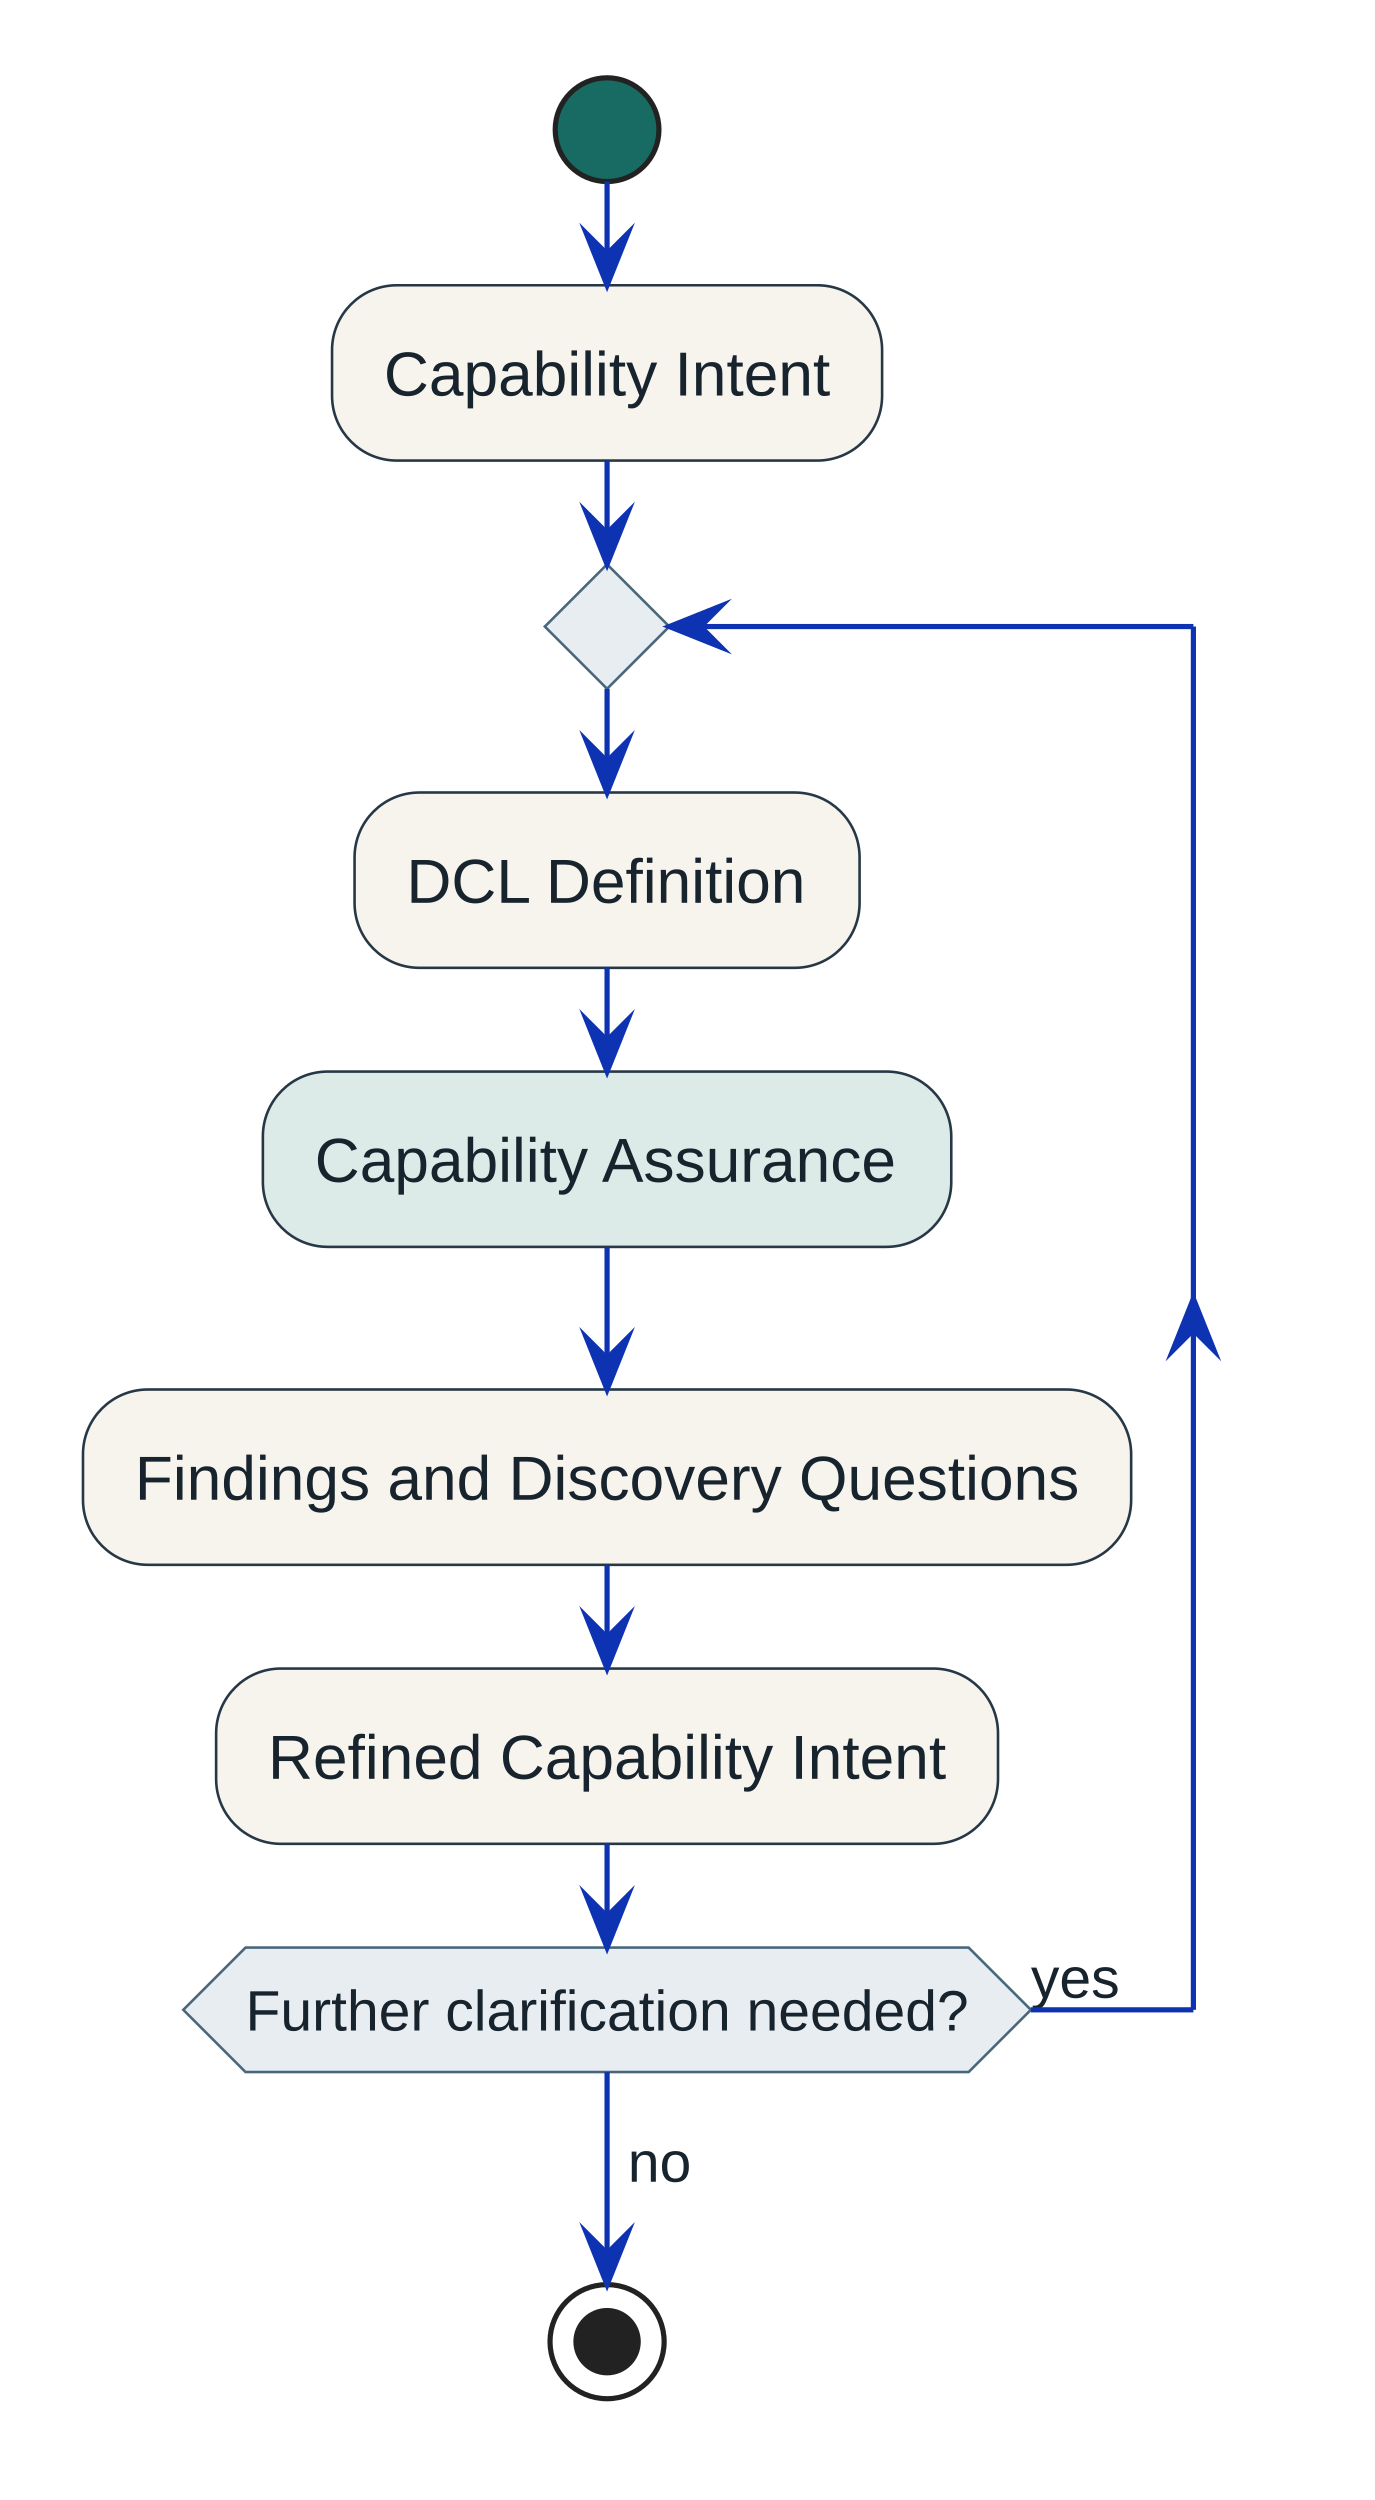
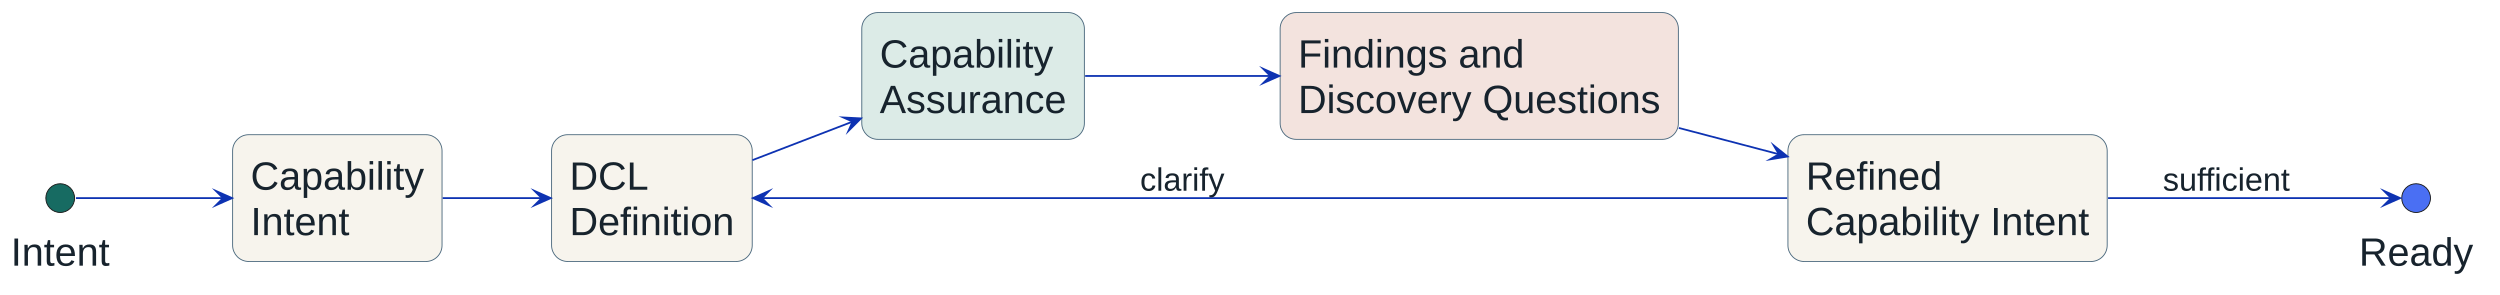
- <svg xmlns="http://www.w3.org/2000/svg" contentStyleType="text/css" data-diagram-type="ACTIVITY" height="482px" preserveAspectRatio="none" style="width:265px;height:482px;" version="1.1" viewBox="0 0 265 482" width="265px" zoomAndPan="magnify">
+ <svg xmlns="http://www.w3.org/2000/svg" contentStyleType="text/css" data-diagram-type="DESCRIPTION" height="164px" preserveAspectRatio="none" style="width:1392px;height:164px;" version="1.1" viewBox="0 0 1392 164" width="1392px" zoomAndPan="magnify">
  <defs />
  <g>
-     <ellipse cx="117.043" cy="25" fill="#176B62" rx="10" ry="10" style="stroke:#222222;stroke-width:1;" />
-     <rect fill="#F7F4ED" height="33.799" rx="12.5" ry="12.5" style="stroke:#263746;stroke-width:0.5;" width="106.051" x="64.018" y="55" />
-     <text fill="#17232D" font-family="Arial" font-size="12" lengthAdjust="spacing" textLength="86.051" x="74.018" y="76.256">Capability Intent</text>
-     <rect fill="#F7F4ED" height="33.799" rx="12.5" ry="12.5" style="stroke:#263746;stroke-width:0.5;" width="97.367" x="68.359" y="152.799" />
-     <text fill="#17232D" font-family="Arial" font-size="12" lengthAdjust="spacing" textLength="77.367" x="78.359" y="174.055">DCL Definition</text>
-     <rect fill="#DCEBE7" height="33.799" rx="12.5" ry="12.5" style="stroke:#263746;stroke-width:0.5;" width="132.723" x="50.682" y="206.598" />
-     <text fill="#17232D" font-family="Arial" font-size="12" lengthAdjust="spacing" textLength="112.723" x="60.682" y="227.853">Capability Assurance</text>
-     <rect fill="#F7F4ED" height="33.799" rx="12.5" ry="12.5" style="stroke:#263746;stroke-width:0.5;" width="202.086" x="16" y="267.897" />
-     <text fill="#17232D" font-family="Arial" font-size="12" lengthAdjust="spacing" textLength="182.086" x="26" y="289.152">Findings and Discovery Questions</text>
-     <rect fill="#F7F4ED" height="33.799" rx="12.5" ry="12.5" style="stroke:#263746;stroke-width:0.5;" width="150.746" x="41.67" y="321.695" />
-     <text fill="#17232D" font-family="Arial" font-size="12" lengthAdjust="spacing" textLength="130.746" x="51.67" y="342.951">Refined Capability Intent</text>
-     <polygon fill="#E8EDF2" points="117.043,108.799,129.043,120.799,117.043,132.799,105.043,120.799,117.043,108.799" style="stroke:#49677C;stroke-width:0.5;stroke-linejoin:miter;stroke-miterlimit:10;" />
-     <polygon fill="#E8EDF2" points="47.337,375.494,186.749,375.494,198.749,387.494,186.749,399.494,47.337,399.494,35.337,387.494,47.337,375.494" style="stroke:#49677C;stroke-width:0.5;stroke-linejoin:miter;stroke-miterlimit:10;" />
-     <text fill="#17232D" font-family="Arial" font-size="11" lengthAdjust="spacing" textLength="139.412" x="47.337" y="391.488">Further clarification needed?</text>
-     <text fill="#17232D" font-family="Arial" font-size="11" lengthAdjust="spacing" textLength="17.118" x="198.749" y="385.163">yes</text>
-     <ellipse cx="117.043" cy="451.474" fill="none" rx="11" ry="11" style="stroke:#222222;stroke-width:1;" />
-     <ellipse cx="117.043" cy="451.474" fill="#222222" rx="6" ry="6" style="stroke:#222222;stroke-width:1;" />
-     <line style="stroke:#0D32B2;stroke-width:1;" x1="117.043" x2="117.043" y1="35" y2="55" />
-     <polygon fill="#0D32B2" points="113.043,45,117.043,55,121.043,45,117.043,49" style="stroke:#0D32B2;stroke-width:1;stroke-linejoin:miter;stroke-miterlimit:10;" />
-     <line style="stroke:#0D32B2;stroke-width:1;" x1="117.043" x2="117.043" y1="186.598" y2="206.598" />
-     <polygon fill="#0D32B2" points="113.043,196.598,117.043,206.598,121.043,196.598,117.043,200.598" style="stroke:#0D32B2;stroke-width:1;stroke-linejoin:miter;stroke-miterlimit:10;" />
-     <line style="stroke:#0D32B2;stroke-width:1;" x1="117.043" x2="117.043" y1="240.397" y2="267.897" />
-     <polygon fill="#0D32B2" points="113.043,257.897,117.043,267.897,121.043,257.897,117.043,261.897" style="stroke:#0D32B2;stroke-width:1;stroke-linejoin:miter;stroke-miterlimit:10;" />
-     <line style="stroke:#0D32B2;stroke-width:1;" x1="117.043" x2="117.043" y1="301.695" y2="321.695" />
-     <polygon fill="#0D32B2" points="113.043,311.695,117.043,321.695,121.043,311.695,117.043,315.695" style="stroke:#0D32B2;stroke-width:1;stroke-linejoin:miter;stroke-miterlimit:10;" />
-     <line style="stroke:#0D32B2;stroke-width:1;" x1="117.043" x2="117.043" y1="132.799" y2="152.799" />
-     <polygon fill="#0D32B2" points="113.043,142.799,117.043,152.799,121.043,142.799,117.043,146.799" style="stroke:#0D32B2;stroke-width:1;stroke-linejoin:miter;stroke-miterlimit:10;" />
-     <line style="stroke:#0D32B2;stroke-width:1;" x1="198.749" x2="230.086" y1="387.494" y2="387.494" />
-     <polygon fill="#0D32B2" points="226.086,260.397,230.086,250.397,234.086,260.397,230.086,256.397" style="stroke:#0D32B2;stroke-width:1;stroke-linejoin:miter;stroke-miterlimit:10;" />
-     <line style="stroke:#0D32B2;stroke-width:1;" x1="230.086" x2="230.086" y1="120.799" y2="387.494" />
-     <line style="stroke:#0D32B2;stroke-width:1;" x1="230.086" x2="129.043" y1="120.799" y2="120.799" />
-     <polygon fill="#0D32B2" points="139.043,116.799,129.043,120.799,139.043,124.799,135.043,120.799" style="stroke:#0D32B2;stroke-width:1;stroke-linejoin:miter;stroke-miterlimit:10;" />
-     <line style="stroke:#0D32B2;stroke-width:1;" x1="117.043" x2="117.043" y1="355.494" y2="375.494" />
-     <polygon fill="#0D32B2" points="113.043,365.494,117.043,375.494,121.043,365.494,117.043,369.494" style="stroke:#0D32B2;stroke-width:1;stroke-linejoin:miter;stroke-miterlimit:10;" />
-     <line style="stroke:#0D32B2;stroke-width:1;" x1="117.043" x2="117.043" y1="88.799" y2="108.799" />
-     <polygon fill="#0D32B2" points="113.043,98.799,117.043,108.799,121.043,98.799,117.043,102.799" style="stroke:#0D32B2;stroke-width:1;stroke-linejoin:miter;stroke-miterlimit:10;" />
-     <line style="stroke:#0D32B2;stroke-width:1;" x1="117.043" x2="117.043" y1="399.494" y2="440.474" />
-     <polygon fill="#0D32B2" points="113.043,430.474,117.043,440.474,121.043,430.474,117.043,434.474" style="stroke:#0D32B2;stroke-width:1;stroke-linejoin:miter;stroke-miterlimit:10;" />
-     <text fill="#17232D" font-family="Arial" font-size="11" lengthAdjust="spacing" textLength="12.235" x="121.043" y="420.643">no</text>
+     <g class="entity" data-qualified-name="start" data-source-line="16" id="ent0001">
+       <ellipse cx="33.522" cy="110.3" fill="#176B62" rx="8" ry="8" style="stroke:#181818;stroke-width:0.5;" />
+       <text fill="#17232D" font-family="Arial" font-size="22" lengthAdjust="spacing" textLength="55.043" x="6" y="147.936">Intent</text>
+     </g>
+     <g class="entity" data-qualified-name="intent" data-source-line="17" id="ent0002">
+       <rect fill="#F7F4ED" height="70.596" rx="9" ry="9" style="stroke:#49677C;stroke-width:0.5;" width="116.605" x="129.522" y="75" />
+       <text fill="#17232D" font-family="Arial" font-size="22" lengthAdjust="spacing" textLength="96.605" x="139.522" y="105.636">Capability</text>
+       <text fill="#17232D" font-family="Arial" font-size="22" lengthAdjust="spacing" textLength="55.043" x="139.522" y="130.934">Intent</text>
+     </g>
+     <g class="entity" data-qualified-name="dcl" data-source-line="18" id="ent0003">
+       <rect fill="#F7F4ED" height="70.596" rx="9" ry="9" style="stroke:#49677C;stroke-width:0.5;" width="111.717" x="307.122" y="75" />
+       <text fill="#17232D" font-family="Arial" font-size="22" lengthAdjust="spacing" textLength="44.011" x="317.122" y="105.636">DCL</text>
+       <text fill="#17232D" font-family="Arial" font-size="22" lengthAdjust="spacing" textLength="91.717" x="317.122" y="130.934">Definition</text>
+     </g>
+     <g class="entity" data-qualified-name="assurance" data-source-line="19" id="ent0004">
+       <rect fill="#DCEBE7" height="70.596" rx="9" ry="9" style="stroke:#49677C;stroke-width:0.5;" width="123.941" x="479.841" y="7" />
+       <text fill="#17232D" font-family="Arial" font-size="22" lengthAdjust="spacing" textLength="96.605" x="489.841" y="37.636">Capability</text>
+       <text fill="#17232D" font-family="Arial" font-size="22" lengthAdjust="spacing" textLength="103.941" x="489.841" y="62.934">Assurance</text>
+     </g>
+     <g class="entity" data-qualified-name="findings" data-source-line="20" id="ent0005">
+       <rect fill="#F3E3DE" height="70.596" rx="9" ry="9" style="stroke:#49677C;stroke-width:0.5;" width="221.738" x="712.782" y="7" />
+       <text fill="#17232D" font-family="Arial" font-size="22" lengthAdjust="spacing" textLength="125.974" x="722.782" y="37.636">Findings and</text>
+       <text fill="#17232D" font-family="Arial" font-size="22" lengthAdjust="spacing" textLength="201.738" x="722.782" y="62.934">Discovery Questions</text>
+     </g>
+     <g class="entity" data-qualified-name="refined" data-source-line="21" id="ent0006">
+       <rect fill="#F7F4ED" height="70.596" rx="9" ry="9" style="stroke:#49677C;stroke-width:0.5;" width="177.76" x="995.521" y="75" />
+       <text fill="#17232D" font-family="Arial" font-size="22" lengthAdjust="spacing" textLength="75.829" x="1005.521" y="105.636">Refined</text>
+       <text fill="#17232D" font-family="Arial" font-size="22" lengthAdjust="spacing" textLength="157.76" x="1005.521" y="130.934">Capability Intent</text>
+     </g>
+     <g class="entity" data-qualified-name="ready" data-source-line="22" id="ent0007">
+       <ellipse cx="1345.282" cy="110.3" fill="#4A6FF3" rx="8" ry="8" style="stroke:#181818;stroke-width:0.5;" />
+       <text fill="#17232D" font-family="Arial" font-size="22" lengthAdjust="spacing" textLength="63.594" x="1313.485" y="147.936">Ready</text>
+     </g>
+     <g class="link" data-entity-1="ent0001" data-entity-2="ent0002" data-link-type="dependency" data-source-line="24" id="lnk8">
+       <path d="M42.282,110.3 C58.291,110.3 91.212,110.3 124.201,110.3" fill="none" id="start-to-intent" style="stroke:#0D32B2;stroke-width:1;" />
+       <polygon fill="#0D32B2" points="129.202,110.3,120.201,106.3,124.201,110.3,120.201,114.3,129.202,110.3" style="stroke:#0D32B2;stroke-width:1;stroke-linejoin:miter;stroke-miterlimit:10;" />
+     </g>
+     <g class="link" data-entity-1="ent0002" data-entity-2="ent0003" data-link-type="dependency" data-source-line="25" id="lnk9">
+       <path d="M246.482,110.3 C265.861,110.3 282.432,110.3 301.632,110.3" fill="none" id="intent-to-dcl" style="stroke:#0D32B2;stroke-width:1;" />
+       <polygon fill="#0D32B2" points="306.632,110.3,297.632,106.3,301.632,110.3,297.632,114.3,306.632,110.3" style="stroke:#0D32B2;stroke-width:1;stroke-linejoin:miter;stroke-miterlimit:10;" />
+     </g>
+     <g class="link" data-entity-1="ent0003" data-entity-2="ent0004" data-link-type="dependency" data-source-line="26" id="lnk10">
+       <path d="M418.962,89.16 C438.122,81.79 455.075,75.275 474.725,67.715" fill="none" id="dcl-to-assurance" style="stroke:#0D32B2;stroke-width:1;" />
+       <polygon fill="#0D32B2" points="479.392,65.92,469.555,65.418,474.725,67.715,472.428,72.885,479.392,65.92" style="stroke:#0D32B2;stroke-width:1;stroke-linejoin:miter;stroke-miterlimit:10;" />
+     </g>
+     <g class="link" data-entity-1="ent0004" data-entity-2="ent0005" data-link-type="dependency" data-source-line="27" id="lnk11">
+       <path d="M604.221,42.3 C635.922,42.3 670.562,42.3 707.341,42.3" fill="none" id="assurance-to-findings" style="stroke:#0D32B2;stroke-width:1;" />
+       <polygon fill="#0D32B2" points="712.341,42.3,703.341,38.3,707.341,42.3,703.341,46.3,712.341,42.3" style="stroke:#0D32B2;stroke-width:1;stroke-linejoin:miter;stroke-miterlimit:10;" />
+     </g>
+     <g class="link" data-entity-1="ent0005" data-entity-2="ent0006" data-link-type="dependency" data-source-line="28" id="lnk12">
+       <path d="M934.761,71.24 C954.981,76.55 971.006,80.758 990.476,85.878" fill="none" id="findings-to-refined" style="stroke:#0D32B2;stroke-width:1;" />
+       <polygon fill="#0D32B2" points="995.312,87.15,987.625,80.993,990.476,85.878,985.59,88.73,995.312,87.15" style="stroke:#0D32B2;stroke-width:1;stroke-linejoin:miter;stroke-miterlimit:10;" />
+     </g>
+     <g class="link" data-entity-1="ent0006" data-entity-2="ent0007" data-link-type="dependency" data-source-line="29" id="lnk13">
+       <path d="M1173.772,110.3 C1235.871,110.3 1307.052,110.3 1331.401,110.3" fill="none" id="refined-to-ready" style="stroke:#0D32B2;stroke-width:1;" />
+       <polygon fill="#0D32B2" points="1336.401,110.3,1327.401,106.3,1331.401,110.3,1327.401,114.3,1336.401,110.3" style="stroke:#0D32B2;stroke-width:1;stroke-linejoin:miter;stroke-miterlimit:10;" />
+       <text fill="#17232D" font-family="Arial" font-size="18" lengthAdjust="spacing" textLength="71.033" x="1204.282" y="106.184">sufficient</text>
+     </g>
+     <g class="link" data-entity-1="ent0003" data-entity-2="ent0006" data-link-type="dependency" data-source-line="30" id="lnk15">
+       <path d="M424.241,110.3 C548.282,110.3 844.751,110.3 995.101,110.3" fill="none" id="dcl-backto-refined" style="stroke:#0D32B2;stroke-width:1;" />
+       <polygon fill="#0D32B2" points="419.241,110.3,428.241,114.3,424.241,110.3,428.241,106.3,419.241,110.3" style="stroke:#0D32B2;stroke-width:1;stroke-linejoin:miter;stroke-miterlimit:10;" />
+       <text fill="#17232D" font-family="Arial" font-size="18" lengthAdjust="spacing" textLength="47.004" x="634.782" y="106.184">clarify</text>
+     </g>
  </g>
</svg>
